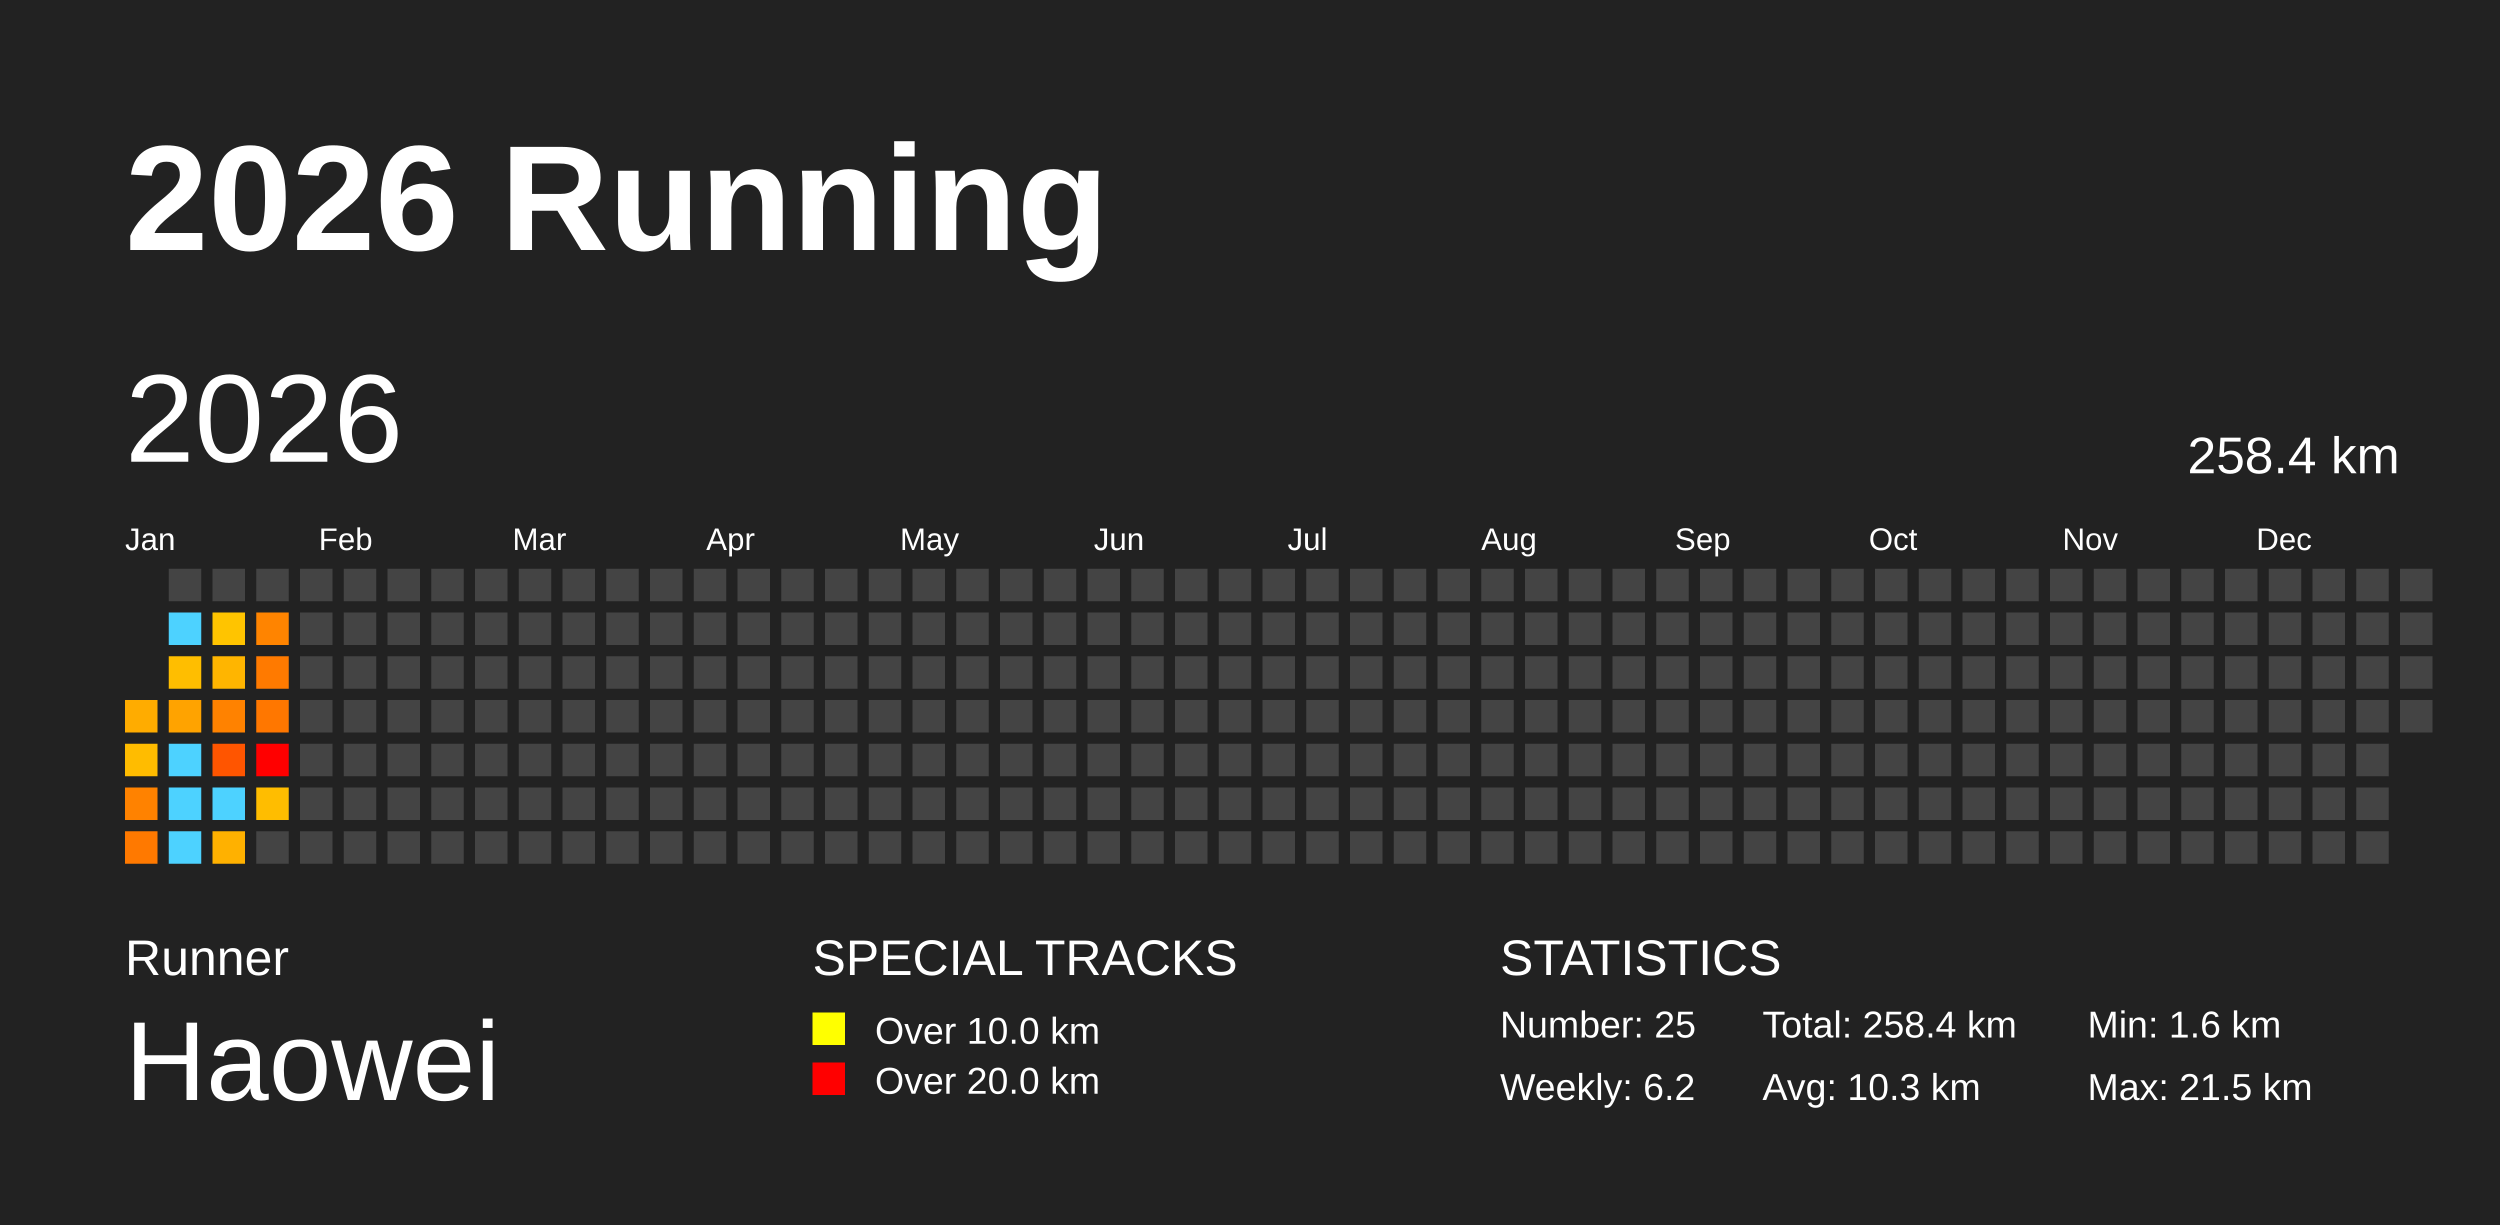
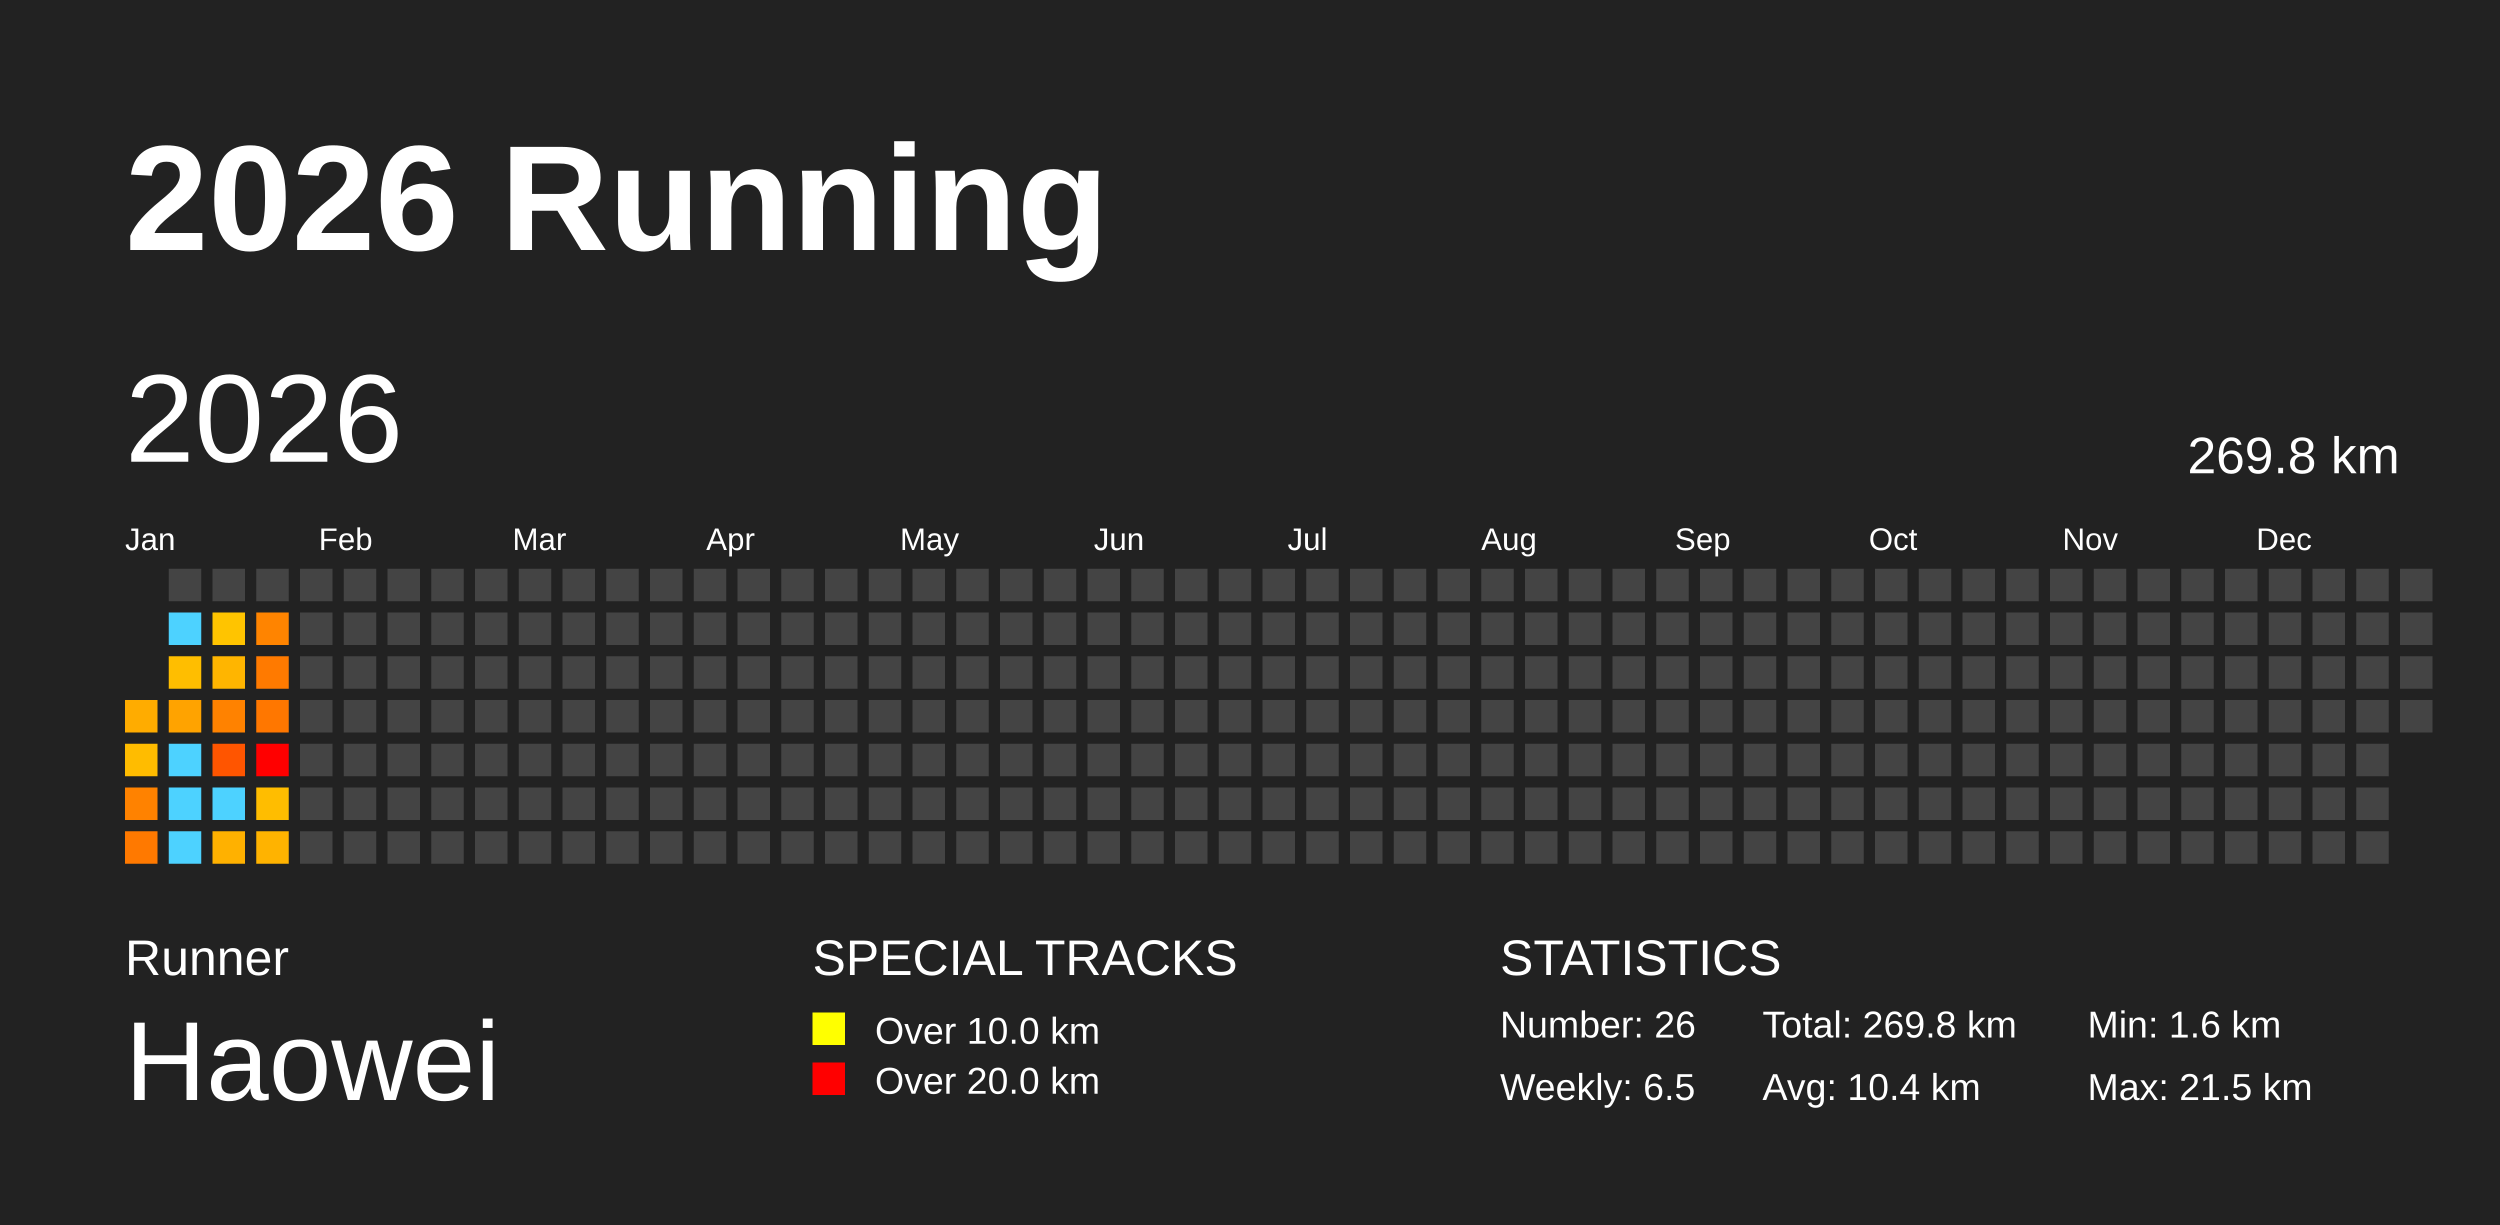
<svg xmlns="http://www.w3.org/2000/svg" baseProfile="full" height="98mm" version="1.1" viewBox="0,0,200,98" width="200mm">
  <defs />
  <rect fill="#222222" height="98" width="200" x="0" y="0" />
  <text fill="#FFFFFF" style="font-size:12px; font-family:Arial; font-weight:bold;" x="10" y="20">2026 Running</text>
  <text fill="#FFFFFF" style="font-size:4px; font-family:Arial" x="10" y="78">Runner</text>
  <text fill="#FFFFFF" style="font-size:9px; font-family:Arial" x="10" y="88">Haowei</text>
  <text fill="#FFFFFF" style="font-size:4px; font-family:Arial" x="65" y="78">SPECIAL TRACKS</text>
  <rect fill="yellow" height="2.6" width="2.6" x="65" y="81" />
  <text fill="#FFFFFF" style="font-size:3px; font-family:Arial" x="70" y="83.5">Over 10.0 km</text>
  <rect fill="red" height="2.6" width="2.6" x="65" y="85" />
  <text fill="#FFFFFF" style="font-size:3px; font-family:Arial" x="70" y="87.5">Over 20.0 km</text>
  <text fill="#FFFFFF" style="font-size:4px; font-family:Arial" x="120" y="78">STATISTICS</text>
-   <text fill="#FFFFFF" style="font-size:3px; font-family:Arial" x="120" y="83">Number: 25</text>
-   <text fill="#FFFFFF" style="font-size:3px; font-family:Arial" x="120" y="88">Weekly: 6.2</text>
-   <text fill="#FFFFFF" style="font-size:3px; font-family:Arial" x="141" y="83">Total: 258.4 km</text>
-   <text fill="#FFFFFF" style="font-size:3px; font-family:Arial" x="141" y="88">Avg: 10.3 km</text>
+   <text fill="#FFFFFF" style="font-size:3px; font-family:Arial" x="120" y="83">Number: 26</text>
+   <text fill="#FFFFFF" style="font-size:3px; font-family:Arial" x="120" y="88">Weekly: 6.5</text>
+   <text fill="#FFFFFF" style="font-size:3px; font-family:Arial" x="141" y="83">Total: 269.8 km</text>
+   <text fill="#FFFFFF" style="font-size:3px; font-family:Arial" x="141" y="88">Avg: 10.4 km</text>
  <text fill="#FFFFFF" style="font-size:3px; font-family:Arial" x="167" y="83">Min: 1.6 km</text>
  <text fill="#FFFFFF" style="font-size:3px; font-family:Arial" x="167" y="88">Max: 21.5 km</text>
  <text dominant-baseline="hanging" fill="#FFFFFF" style="font-size:10.0px; font-family:Arial;" x="10" y="30">2026</text>
-   <text dominant-baseline="hanging" fill="#FFFFFF" style="font-size:4.125px; font-family:Arial;" x="175" y="35">258.4 km</text>
+   <text dominant-baseline="hanging" fill="#FFFFFF" style="font-size:4.125px; font-family:Arial;" x="175" y="35">269.8 km</text>
  <text fill="#FFFFFF" style="font-size:2.5px; font-family:Arial" x="10.0" y="44">Jan</text>
  <text fill="#FFFFFF" style="font-size:2.5px; font-family:Arial" x="25.5" y="44">Feb</text>
  <text fill="#FFFFFF" style="font-size:2.5px; font-family:Arial" x="41.0" y="44">Mar</text>
  <text fill="#FFFFFF" style="font-size:2.5px; font-family:Arial" x="56.5" y="44">Apr</text>
  <text fill="#FFFFFF" style="font-size:2.5px; font-family:Arial" x="72.0" y="44">May</text>
  <text fill="#FFFFFF" style="font-size:2.5px; font-family:Arial" x="87.5" y="44">Jun</text>
  <text fill="#FFFFFF" style="font-size:2.5px; font-family:Arial" x="103.0" y="44">Jul</text>
  <text fill="#FFFFFF" style="font-size:2.5px; font-family:Arial" x="118.5" y="44">Aug</text>
  <text fill="#FFFFFF" style="font-size:2.5px; font-family:Arial" x="134.0" y="44">Sep</text>
  <text fill="#FFFFFF" style="font-size:2.5px; font-family:Arial" x="149.5" y="44">Oct</text>
  <text fill="#FFFFFF" style="font-size:2.5px; font-family:Arial" x="165.0" y="44">Nov</text>
  <text fill="#FFFFFF" style="font-size:2.5px; font-family:Arial" x="180.5" y="44">Dec</text>
  <rect fill="#ffac00" height="2.6" width="2.6" x="10.0" y="56.0" />
  <rect fill="#ffbc00" height="2.6" width="2.6" x="10.0" y="59.5" />
  <rect fill="#ff8200" height="2.6" width="2.6" x="10.0" y="63.0" />
  <rect fill="#ff7900" height="2.6" width="2.6" x="10.0" y="66.5" />
  <rect fill="#444444" height="2.6" width="2.6" x="13.5" y="45.5" />
  <rect fill="#4dd2ff" height="2.6" width="2.6" x="13.5" y="49.0" />
  <rect fill="#ffbe00" height="2.6" width="2.6" x="13.5" y="52.5" />
  <rect fill="#ffa300" height="2.6" width="2.6" x="13.5" y="56.0" />
  <rect fill="#4dd2ff" height="2.6" width="2.6" x="13.5" y="59.5" />
  <rect fill="#4dd2ff" height="2.6" width="2.6" x="13.5" y="63.0" />
  <rect fill="#4dd2ff" height="2.6" width="2.6" x="13.5" y="66.5" />
  <rect fill="#444444" height="2.6" width="2.6" x="17.0" y="45.5" />
  <rect fill="#ffc400" height="2.6" width="2.6" x="17.0" y="49.0" />
  <rect fill="#ffb500" height="2.6" width="2.6" x="17.0" y="52.5" />
  <rect fill="#ff8200" height="2.6" width="2.6" x="17.0" y="56.0" />
  <rect fill="#ff5500" height="2.6" width="2.6" x="17.0" y="59.5" />
  <rect fill="#4dd2ff" height="2.6" width="2.6" x="17.0" y="63.0" />
  <rect fill="#ffb100" height="2.6" width="2.6" x="17.0" y="66.5" />
  <rect fill="#444444" height="2.6" width="2.6" x="20.5" y="45.5" />
  <rect fill="#ff8400" height="2.6" width="2.6" x="20.5" y="49.0" />
  <rect fill="#ff7a00" height="2.6" width="2.6" x="20.5" y="52.5" />
  <rect fill="#ff7700" height="2.6" width="2.6" x="20.5" y="56.0" />
  <rect fill="red" height="2.6" width="2.6" x="20.5" y="59.5" />
  <rect fill="#ffbd00" height="2.6" width="2.6" x="20.5" y="63.0" />
-   <rect fill="#444444" height="2.6" width="2.6" x="20.5" y="66.5" />
+   <rect fill="#ffb300" height="2.6" width="2.6" x="20.5" y="66.5" />
  <rect fill="#444444" height="2.6" width="2.6" x="24.0" y="45.5" />
  <rect fill="#444444" height="2.6" width="2.6" x="24.0" y="49.0" />
  <rect fill="#444444" height="2.6" width="2.6" x="24.0" y="52.5" />
  <rect fill="#444444" height="2.6" width="2.6" x="24.0" y="56.0" />
  <rect fill="#444444" height="2.6" width="2.6" x="24.0" y="59.5" />
  <rect fill="#444444" height="2.6" width="2.6" x="24.0" y="63.0" />
  <rect fill="#444444" height="2.6" width="2.6" x="24.0" y="66.5" />
  <rect fill="#444444" height="2.6" width="2.6" x="27.5" y="45.5" />
  <rect fill="#444444" height="2.6" width="2.6" x="27.5" y="49.0" />
  <rect fill="#444444" height="2.6" width="2.6" x="27.5" y="52.5" />
  <rect fill="#444444" height="2.6" width="2.6" x="27.5" y="56.0" />
  <rect fill="#444444" height="2.6" width="2.6" x="27.5" y="59.5" />
  <rect fill="#444444" height="2.6" width="2.6" x="27.5" y="63.0" />
  <rect fill="#444444" height="2.6" width="2.6" x="27.5" y="66.5" />
  <rect fill="#444444" height="2.6" width="2.6" x="31.0" y="45.5" />
  <rect fill="#444444" height="2.6" width="2.6" x="31.0" y="49.0" />
  <rect fill="#444444" height="2.6" width="2.6" x="31.0" y="52.5" />
  <rect fill="#444444" height="2.6" width="2.6" x="31.0" y="56.0" />
  <rect fill="#444444" height="2.6" width="2.6" x="31.0" y="59.5" />
  <rect fill="#444444" height="2.6" width="2.6" x="31.0" y="63.0" />
  <rect fill="#444444" height="2.6" width="2.6" x="31.0" y="66.5" />
  <rect fill="#444444" height="2.6" width="2.6" x="34.5" y="45.5" />
  <rect fill="#444444" height="2.6" width="2.6" x="34.5" y="49.0" />
  <rect fill="#444444" height="2.6" width="2.6" x="34.5" y="52.5" />
  <rect fill="#444444" height="2.6" width="2.6" x="34.5" y="56.0" />
  <rect fill="#444444" height="2.6" width="2.6" x="34.5" y="59.5" />
  <rect fill="#444444" height="2.6" width="2.6" x="34.5" y="63.0" />
  <rect fill="#444444" height="2.6" width="2.6" x="34.5" y="66.5" />
  <rect fill="#444444" height="2.6" width="2.6" x="38.0" y="45.5" />
  <rect fill="#444444" height="2.6" width="2.6" x="38.0" y="49.0" />
  <rect fill="#444444" height="2.6" width="2.6" x="38.0" y="52.5" />
  <rect fill="#444444" height="2.6" width="2.6" x="38.0" y="56.0" />
  <rect fill="#444444" height="2.6" width="2.6" x="38.0" y="59.5" />
  <rect fill="#444444" height="2.6" width="2.6" x="38.0" y="63.0" />
  <rect fill="#444444" height="2.6" width="2.6" x="38.0" y="66.5" />
  <rect fill="#444444" height="2.6" width="2.6" x="41.5" y="45.5" />
  <rect fill="#444444" height="2.6" width="2.6" x="41.5" y="49.0" />
  <rect fill="#444444" height="2.6" width="2.6" x="41.5" y="52.5" />
  <rect fill="#444444" height="2.6" width="2.6" x="41.5" y="56.0" />
  <rect fill="#444444" height="2.6" width="2.6" x="41.5" y="59.5" />
  <rect fill="#444444" height="2.6" width="2.6" x="41.5" y="63.0" />
  <rect fill="#444444" height="2.6" width="2.6" x="41.5" y="66.5" />
  <rect fill="#444444" height="2.6" width="2.6" x="45.0" y="45.5" />
  <rect fill="#444444" height="2.6" width="2.6" x="45.0" y="49.0" />
  <rect fill="#444444" height="2.6" width="2.6" x="45.0" y="52.5" />
  <rect fill="#444444" height="2.6" width="2.6" x="45.0" y="56.0" />
  <rect fill="#444444" height="2.6" width="2.6" x="45.0" y="59.5" />
  <rect fill="#444444" height="2.6" width="2.6" x="45.0" y="63.0" />
  <rect fill="#444444" height="2.6" width="2.6" x="45.0" y="66.5" />
  <rect fill="#444444" height="2.6" width="2.6" x="48.5" y="45.5" />
  <rect fill="#444444" height="2.6" width="2.6" x="48.5" y="49.0" />
  <rect fill="#444444" height="2.6" width="2.6" x="48.5" y="52.5" />
  <rect fill="#444444" height="2.6" width="2.6" x="48.5" y="56.0" />
  <rect fill="#444444" height="2.6" width="2.6" x="48.5" y="59.5" />
  <rect fill="#444444" height="2.6" width="2.6" x="48.5" y="63.0" />
  <rect fill="#444444" height="2.6" width="2.6" x="48.5" y="66.5" />
  <rect fill="#444444" height="2.6" width="2.6" x="52.0" y="45.5" />
  <rect fill="#444444" height="2.6" width="2.6" x="52.0" y="49.0" />
  <rect fill="#444444" height="2.6" width="2.6" x="52.0" y="52.5" />
  <rect fill="#444444" height="2.6" width="2.6" x="52.0" y="56.0" />
  <rect fill="#444444" height="2.6" width="2.6" x="52.0" y="59.5" />
  <rect fill="#444444" height="2.6" width="2.6" x="52.0" y="63.0" />
  <rect fill="#444444" height="2.6" width="2.6" x="52.0" y="66.5" />
  <rect fill="#444444" height="2.6" width="2.6" x="55.5" y="45.5" />
  <rect fill="#444444" height="2.6" width="2.6" x="55.5" y="49.0" />
  <rect fill="#444444" height="2.6" width="2.6" x="55.5" y="52.5" />
  <rect fill="#444444" height="2.6" width="2.6" x="55.5" y="56.0" />
  <rect fill="#444444" height="2.6" width="2.6" x="55.5" y="59.5" />
  <rect fill="#444444" height="2.6" width="2.6" x="55.5" y="63.0" />
  <rect fill="#444444" height="2.6" width="2.6" x="55.5" y="66.5" />
  <rect fill="#444444" height="2.6" width="2.6" x="59.0" y="45.5" />
  <rect fill="#444444" height="2.6" width="2.6" x="59.0" y="49.0" />
  <rect fill="#444444" height="2.6" width="2.6" x="59.0" y="52.5" />
  <rect fill="#444444" height="2.6" width="2.6" x="59.0" y="56.0" />
  <rect fill="#444444" height="2.6" width="2.6" x="59.0" y="59.5" />
  <rect fill="#444444" height="2.6" width="2.6" x="59.0" y="63.0" />
  <rect fill="#444444" height="2.6" width="2.6" x="59.0" y="66.5" />
  <rect fill="#444444" height="2.6" width="2.6" x="62.5" y="45.5" />
  <rect fill="#444444" height="2.6" width="2.6" x="62.5" y="49.0" />
  <rect fill="#444444" height="2.6" width="2.6" x="62.5" y="52.5" />
  <rect fill="#444444" height="2.6" width="2.6" x="62.5" y="56.0" />
  <rect fill="#444444" height="2.6" width="2.6" x="62.5" y="59.5" />
  <rect fill="#444444" height="2.6" width="2.6" x="62.5" y="63.0" />
  <rect fill="#444444" height="2.6" width="2.6" x="62.5" y="66.5" />
  <rect fill="#444444" height="2.6" width="2.6" x="66.0" y="45.5" />
  <rect fill="#444444" height="2.6" width="2.6" x="66.0" y="49.0" />
  <rect fill="#444444" height="2.6" width="2.6" x="66.0" y="52.5" />
  <rect fill="#444444" height="2.6" width="2.6" x="66.0" y="56.0" />
  <rect fill="#444444" height="2.6" width="2.6" x="66.0" y="59.5" />
  <rect fill="#444444" height="2.6" width="2.6" x="66.0" y="63.0" />
  <rect fill="#444444" height="2.6" width="2.6" x="66.0" y="66.5" />
  <rect fill="#444444" height="2.6" width="2.6" x="69.5" y="45.5" />
  <rect fill="#444444" height="2.6" width="2.6" x="69.5" y="49.0" />
  <rect fill="#444444" height="2.6" width="2.6" x="69.5" y="52.5" />
  <rect fill="#444444" height="2.6" width="2.6" x="69.5" y="56.0" />
  <rect fill="#444444" height="2.6" width="2.6" x="69.5" y="59.5" />
  <rect fill="#444444" height="2.6" width="2.6" x="69.5" y="63.0" />
  <rect fill="#444444" height="2.6" width="2.6" x="69.5" y="66.5" />
  <rect fill="#444444" height="2.6" width="2.6" x="73.0" y="45.5" />
  <rect fill="#444444" height="2.6" width="2.6" x="73.0" y="49.0" />
  <rect fill="#444444" height="2.6" width="2.6" x="73.0" y="52.5" />
  <rect fill="#444444" height="2.6" width="2.6" x="73.0" y="56.0" />
  <rect fill="#444444" height="2.6" width="2.6" x="73.0" y="59.5" />
  <rect fill="#444444" height="2.6" width="2.6" x="73.0" y="63.0" />
  <rect fill="#444444" height="2.6" width="2.6" x="73.0" y="66.5" />
  <rect fill="#444444" height="2.6" width="2.6" x="76.5" y="45.5" />
  <rect fill="#444444" height="2.6" width="2.6" x="76.5" y="49.0" />
  <rect fill="#444444" height="2.6" width="2.6" x="76.5" y="52.5" />
  <rect fill="#444444" height="2.6" width="2.6" x="76.5" y="56.0" />
  <rect fill="#444444" height="2.6" width="2.6" x="76.5" y="59.5" />
  <rect fill="#444444" height="2.6" width="2.6" x="76.5" y="63.0" />
  <rect fill="#444444" height="2.6" width="2.6" x="76.5" y="66.5" />
  <rect fill="#444444" height="2.6" width="2.6" x="80.0" y="45.5" />
  <rect fill="#444444" height="2.6" width="2.6" x="80.0" y="49.0" />
  <rect fill="#444444" height="2.6" width="2.6" x="80.0" y="52.5" />
  <rect fill="#444444" height="2.6" width="2.6" x="80.0" y="56.0" />
  <rect fill="#444444" height="2.6" width="2.6" x="80.0" y="59.5" />
  <rect fill="#444444" height="2.6" width="2.6" x="80.0" y="63.0" />
  <rect fill="#444444" height="2.6" width="2.6" x="80.0" y="66.5" />
  <rect fill="#444444" height="2.6" width="2.6" x="83.5" y="45.5" />
  <rect fill="#444444" height="2.6" width="2.6" x="83.5" y="49.0" />
  <rect fill="#444444" height="2.6" width="2.6" x="83.5" y="52.5" />
  <rect fill="#444444" height="2.6" width="2.6" x="83.5" y="56.0" />
  <rect fill="#444444" height="2.6" width="2.6" x="83.5" y="59.5" />
  <rect fill="#444444" height="2.6" width="2.6" x="83.5" y="63.0" />
  <rect fill="#444444" height="2.6" width="2.6" x="83.5" y="66.5" />
  <rect fill="#444444" height="2.6" width="2.6" x="87.0" y="45.5" />
  <rect fill="#444444" height="2.6" width="2.6" x="87.0" y="49.0" />
  <rect fill="#444444" height="2.6" width="2.6" x="87.0" y="52.5" />
  <rect fill="#444444" height="2.6" width="2.6" x="87.0" y="56.0" />
  <rect fill="#444444" height="2.6" width="2.6" x="87.0" y="59.5" />
  <rect fill="#444444" height="2.6" width="2.6" x="87.0" y="63.0" />
  <rect fill="#444444" height="2.6" width="2.6" x="87.0" y="66.5" />
  <rect fill="#444444" height="2.6" width="2.6" x="90.5" y="45.5" />
  <rect fill="#444444" height="2.6" width="2.6" x="90.5" y="49.0" />
  <rect fill="#444444" height="2.6" width="2.6" x="90.5" y="52.5" />
  <rect fill="#444444" height="2.6" width="2.6" x="90.5" y="56.0" />
  <rect fill="#444444" height="2.6" width="2.6" x="90.5" y="59.5" />
  <rect fill="#444444" height="2.6" width="2.6" x="90.5" y="63.0" />
  <rect fill="#444444" height="2.6" width="2.6" x="90.5" y="66.5" />
  <rect fill="#444444" height="2.6" width="2.6" x="94.0" y="45.5" />
  <rect fill="#444444" height="2.6" width="2.6" x="94.0" y="49.0" />
  <rect fill="#444444" height="2.6" width="2.6" x="94.0" y="52.5" />
  <rect fill="#444444" height="2.6" width="2.6" x="94.0" y="56.0" />
  <rect fill="#444444" height="2.6" width="2.6" x="94.0" y="59.5" />
  <rect fill="#444444" height="2.6" width="2.6" x="94.0" y="63.0" />
  <rect fill="#444444" height="2.6" width="2.6" x="94.0" y="66.5" />
  <rect fill="#444444" height="2.6" width="2.6" x="97.5" y="45.5" />
  <rect fill="#444444" height="2.6" width="2.6" x="97.5" y="49.0" />
  <rect fill="#444444" height="2.6" width="2.6" x="97.5" y="52.5" />
  <rect fill="#444444" height="2.6" width="2.6" x="97.5" y="56.0" />
  <rect fill="#444444" height="2.6" width="2.6" x="97.5" y="59.5" />
  <rect fill="#444444" height="2.6" width="2.6" x="97.5" y="63.0" />
  <rect fill="#444444" height="2.6" width="2.6" x="97.5" y="66.5" />
  <rect fill="#444444" height="2.6" width="2.6" x="101.0" y="45.5" />
  <rect fill="#444444" height="2.6" width="2.6" x="101.0" y="49.0" />
  <rect fill="#444444" height="2.6" width="2.6" x="101.0" y="52.5" />
  <rect fill="#444444" height="2.6" width="2.6" x="101.0" y="56.0" />
  <rect fill="#444444" height="2.6" width="2.6" x="101.0" y="59.5" />
  <rect fill="#444444" height="2.6" width="2.6" x="101.0" y="63.0" />
  <rect fill="#444444" height="2.6" width="2.6" x="101.0" y="66.5" />
  <rect fill="#444444" height="2.6" width="2.6" x="104.5" y="45.5" />
  <rect fill="#444444" height="2.6" width="2.6" x="104.5" y="49.0" />
  <rect fill="#444444" height="2.6" width="2.6" x="104.5" y="52.5" />
  <rect fill="#444444" height="2.6" width="2.6" x="104.5" y="56.0" />
  <rect fill="#444444" height="2.6" width="2.6" x="104.5" y="59.5" />
  <rect fill="#444444" height="2.6" width="2.6" x="104.5" y="63.0" />
  <rect fill="#444444" height="2.6" width="2.6" x="104.5" y="66.5" />
  <rect fill="#444444" height="2.6" width="2.6" x="108.0" y="45.5" />
  <rect fill="#444444" height="2.6" width="2.6" x="108.0" y="49.0" />
  <rect fill="#444444" height="2.6" width="2.6" x="108.0" y="52.5" />
  <rect fill="#444444" height="2.6" width="2.6" x="108.0" y="56.0" />
  <rect fill="#444444" height="2.6" width="2.6" x="108.0" y="59.5" />
  <rect fill="#444444" height="2.6" width="2.6" x="108.0" y="63.0" />
  <rect fill="#444444" height="2.6" width="2.6" x="108.0" y="66.5" />
  <rect fill="#444444" height="2.6" width="2.6" x="111.5" y="45.5" />
  <rect fill="#444444" height="2.6" width="2.6" x="111.5" y="49.0" />
  <rect fill="#444444" height="2.6" width="2.6" x="111.5" y="52.5" />
  <rect fill="#444444" height="2.6" width="2.6" x="111.5" y="56.0" />
  <rect fill="#444444" height="2.6" width="2.6" x="111.5" y="59.5" />
  <rect fill="#444444" height="2.6" width="2.6" x="111.5" y="63.0" />
  <rect fill="#444444" height="2.6" width="2.6" x="111.5" y="66.5" />
  <rect fill="#444444" height="2.6" width="2.6" x="115.0" y="45.5" />
  <rect fill="#444444" height="2.6" width="2.6" x="115.0" y="49.0" />
  <rect fill="#444444" height="2.6" width="2.6" x="115.0" y="52.5" />
  <rect fill="#444444" height="2.6" width="2.6" x="115.0" y="56.0" />
  <rect fill="#444444" height="2.6" width="2.6" x="115.0" y="59.5" />
  <rect fill="#444444" height="2.6" width="2.6" x="115.0" y="63.0" />
  <rect fill="#444444" height="2.6" width="2.6" x="115.0" y="66.5" />
  <rect fill="#444444" height="2.6" width="2.6" x="118.5" y="45.5" />
  <rect fill="#444444" height="2.6" width="2.6" x="118.5" y="49.0" />
  <rect fill="#444444" height="2.6" width="2.6" x="118.5" y="52.5" />
  <rect fill="#444444" height="2.6" width="2.6" x="118.5" y="56.0" />
  <rect fill="#444444" height="2.6" width="2.6" x="118.5" y="59.5" />
  <rect fill="#444444" height="2.6" width="2.6" x="118.5" y="63.0" />
  <rect fill="#444444" height="2.6" width="2.6" x="118.5" y="66.5" />
  <rect fill="#444444" height="2.6" width="2.6" x="122.0" y="45.5" />
  <rect fill="#444444" height="2.6" width="2.6" x="122.0" y="49.0" />
  <rect fill="#444444" height="2.6" width="2.6" x="122.0" y="52.5" />
  <rect fill="#444444" height="2.6" width="2.6" x="122.0" y="56.0" />
  <rect fill="#444444" height="2.6" width="2.6" x="122.0" y="59.5" />
  <rect fill="#444444" height="2.6" width="2.6" x="122.0" y="63.0" />
  <rect fill="#444444" height="2.6" width="2.6" x="122.0" y="66.5" />
  <rect fill="#444444" height="2.6" width="2.6" x="125.5" y="45.5" />
  <rect fill="#444444" height="2.6" width="2.6" x="125.5" y="49.0" />
  <rect fill="#444444" height="2.6" width="2.6" x="125.5" y="52.5" />
  <rect fill="#444444" height="2.6" width="2.6" x="125.5" y="56.0" />
  <rect fill="#444444" height="2.6" width="2.6" x="125.5" y="59.5" />
  <rect fill="#444444" height="2.6" width="2.6" x="125.5" y="63.0" />
  <rect fill="#444444" height="2.6" width="2.6" x="125.5" y="66.5" />
  <rect fill="#444444" height="2.6" width="2.6" x="129.0" y="45.5" />
  <rect fill="#444444" height="2.6" width="2.6" x="129.0" y="49.0" />
  <rect fill="#444444" height="2.6" width="2.6" x="129.0" y="52.5" />
  <rect fill="#444444" height="2.6" width="2.6" x="129.0" y="56.0" />
  <rect fill="#444444" height="2.6" width="2.6" x="129.0" y="59.5" />
  <rect fill="#444444" height="2.6" width="2.6" x="129.0" y="63.0" />
  <rect fill="#444444" height="2.6" width="2.6" x="129.0" y="66.5" />
  <rect fill="#444444" height="2.6" width="2.6" x="132.5" y="45.5" />
  <rect fill="#444444" height="2.6" width="2.6" x="132.5" y="49.0" />
  <rect fill="#444444" height="2.6" width="2.6" x="132.5" y="52.5" />
  <rect fill="#444444" height="2.6" width="2.6" x="132.5" y="56.0" />
  <rect fill="#444444" height="2.6" width="2.6" x="132.5" y="59.5" />
  <rect fill="#444444" height="2.6" width="2.6" x="132.5" y="63.0" />
  <rect fill="#444444" height="2.6" width="2.6" x="132.5" y="66.5" />
  <rect fill="#444444" height="2.6" width="2.6" x="136.0" y="45.5" />
  <rect fill="#444444" height="2.6" width="2.6" x="136.0" y="49.0" />
  <rect fill="#444444" height="2.6" width="2.6" x="136.0" y="52.5" />
  <rect fill="#444444" height="2.6" width="2.6" x="136.0" y="56.0" />
  <rect fill="#444444" height="2.6" width="2.6" x="136.0" y="59.5" />
  <rect fill="#444444" height="2.6" width="2.6" x="136.0" y="63.0" />
  <rect fill="#444444" height="2.6" width="2.6" x="136.0" y="66.5" />
  <rect fill="#444444" height="2.6" width="2.6" x="139.5" y="45.5" />
  <rect fill="#444444" height="2.6" width="2.6" x="139.5" y="49.0" />
  <rect fill="#444444" height="2.6" width="2.6" x="139.5" y="52.5" />
  <rect fill="#444444" height="2.6" width="2.6" x="139.5" y="56.0" />
  <rect fill="#444444" height="2.6" width="2.6" x="139.5" y="59.5" />
  <rect fill="#444444" height="2.6" width="2.6" x="139.5" y="63.0" />
  <rect fill="#444444" height="2.6" width="2.6" x="139.5" y="66.5" />
  <rect fill="#444444" height="2.6" width="2.6" x="143.0" y="45.5" />
  <rect fill="#444444" height="2.6" width="2.6" x="143.0" y="49.0" />
  <rect fill="#444444" height="2.6" width="2.6" x="143.0" y="52.5" />
  <rect fill="#444444" height="2.6" width="2.6" x="143.0" y="56.0" />
  <rect fill="#444444" height="2.6" width="2.6" x="143.0" y="59.5" />
  <rect fill="#444444" height="2.6" width="2.6" x="143.0" y="63.0" />
  <rect fill="#444444" height="2.6" width="2.6" x="143.0" y="66.5" />
  <rect fill="#444444" height="2.6" width="2.6" x="146.5" y="45.5" />
  <rect fill="#444444" height="2.6" width="2.6" x="146.5" y="49.0" />
  <rect fill="#444444" height="2.6" width="2.6" x="146.5" y="52.5" />
  <rect fill="#444444" height="2.6" width="2.6" x="146.5" y="56.0" />
  <rect fill="#444444" height="2.6" width="2.6" x="146.5" y="59.5" />
  <rect fill="#444444" height="2.6" width="2.6" x="146.5" y="63.0" />
  <rect fill="#444444" height="2.6" width="2.6" x="146.5" y="66.5" />
  <rect fill="#444444" height="2.6" width="2.6" x="150.0" y="45.5" />
  <rect fill="#444444" height="2.6" width="2.6" x="150.0" y="49.0" />
  <rect fill="#444444" height="2.6" width="2.6" x="150.0" y="52.5" />
  <rect fill="#444444" height="2.6" width="2.6" x="150.0" y="56.0" />
  <rect fill="#444444" height="2.6" width="2.6" x="150.0" y="59.5" />
  <rect fill="#444444" height="2.6" width="2.6" x="150.0" y="63.0" />
  <rect fill="#444444" height="2.6" width="2.6" x="150.0" y="66.5" />
  <rect fill="#444444" height="2.6" width="2.6" x="153.5" y="45.5" />
  <rect fill="#444444" height="2.6" width="2.6" x="153.5" y="49.0" />
  <rect fill="#444444" height="2.6" width="2.6" x="153.5" y="52.5" />
  <rect fill="#444444" height="2.6" width="2.6" x="153.5" y="56.0" />
  <rect fill="#444444" height="2.6" width="2.6" x="153.5" y="59.5" />
  <rect fill="#444444" height="2.6" width="2.6" x="153.5" y="63.0" />
  <rect fill="#444444" height="2.6" width="2.6" x="153.5" y="66.5" />
  <rect fill="#444444" height="2.6" width="2.6" x="157.0" y="45.5" />
  <rect fill="#444444" height="2.6" width="2.6" x="157.0" y="49.0" />
  <rect fill="#444444" height="2.6" width="2.6" x="157.0" y="52.5" />
  <rect fill="#444444" height="2.6" width="2.6" x="157.0" y="56.0" />
  <rect fill="#444444" height="2.6" width="2.6" x="157.0" y="59.5" />
  <rect fill="#444444" height="2.6" width="2.6" x="157.0" y="63.0" />
  <rect fill="#444444" height="2.6" width="2.6" x="157.0" y="66.5" />
  <rect fill="#444444" height="2.6" width="2.6" x="160.5" y="45.5" />
  <rect fill="#444444" height="2.6" width="2.6" x="160.5" y="49.0" />
  <rect fill="#444444" height="2.6" width="2.6" x="160.5" y="52.5" />
  <rect fill="#444444" height="2.6" width="2.6" x="160.5" y="56.0" />
  <rect fill="#444444" height="2.6" width="2.6" x="160.5" y="59.5" />
  <rect fill="#444444" height="2.6" width="2.6" x="160.5" y="63.0" />
  <rect fill="#444444" height="2.6" width="2.6" x="160.5" y="66.5" />
  <rect fill="#444444" height="2.6" width="2.6" x="164.0" y="45.5" />
  <rect fill="#444444" height="2.6" width="2.6" x="164.0" y="49.0" />
  <rect fill="#444444" height="2.6" width="2.6" x="164.0" y="52.5" />
  <rect fill="#444444" height="2.6" width="2.6" x="164.0" y="56.0" />
  <rect fill="#444444" height="2.6" width="2.6" x="164.0" y="59.5" />
  <rect fill="#444444" height="2.6" width="2.6" x="164.0" y="63.0" />
  <rect fill="#444444" height="2.6" width="2.6" x="164.0" y="66.5" />
  <rect fill="#444444" height="2.6" width="2.6" x="167.5" y="45.5" />
  <rect fill="#444444" height="2.6" width="2.6" x="167.5" y="49.0" />
  <rect fill="#444444" height="2.6" width="2.6" x="167.5" y="52.5" />
  <rect fill="#444444" height="2.6" width="2.6" x="167.5" y="56.0" />
  <rect fill="#444444" height="2.6" width="2.6" x="167.5" y="59.5" />
  <rect fill="#444444" height="2.6" width="2.6" x="167.5" y="63.0" />
  <rect fill="#444444" height="2.6" width="2.6" x="167.5" y="66.5" />
  <rect fill="#444444" height="2.6" width="2.6" x="171.0" y="45.5" />
  <rect fill="#444444" height="2.6" width="2.6" x="171.0" y="49.0" />
  <rect fill="#444444" height="2.6" width="2.6" x="171.0" y="52.5" />
  <rect fill="#444444" height="2.6" width="2.6" x="171.0" y="56.0" />
  <rect fill="#444444" height="2.6" width="2.6" x="171.0" y="59.5" />
  <rect fill="#444444" height="2.6" width="2.6" x="171.0" y="63.0" />
  <rect fill="#444444" height="2.6" width="2.6" x="171.0" y="66.5" />
  <rect fill="#444444" height="2.6" width="2.6" x="174.5" y="45.5" />
  <rect fill="#444444" height="2.6" width="2.6" x="174.5" y="49.0" />
  <rect fill="#444444" height="2.6" width="2.6" x="174.5" y="52.5" />
  <rect fill="#444444" height="2.6" width="2.6" x="174.5" y="56.0" />
  <rect fill="#444444" height="2.6" width="2.6" x="174.5" y="59.5" />
  <rect fill="#444444" height="2.6" width="2.6" x="174.5" y="63.0" />
  <rect fill="#444444" height="2.6" width="2.6" x="174.5" y="66.5" />
  <rect fill="#444444" height="2.6" width="2.6" x="178.0" y="45.5" />
  <rect fill="#444444" height="2.6" width="2.6" x="178.0" y="49.0" />
  <rect fill="#444444" height="2.6" width="2.6" x="178.0" y="52.5" />
  <rect fill="#444444" height="2.6" width="2.6" x="178.0" y="56.0" />
  <rect fill="#444444" height="2.6" width="2.6" x="178.0" y="59.5" />
  <rect fill="#444444" height="2.6" width="2.6" x="178.0" y="63.0" />
  <rect fill="#444444" height="2.6" width="2.6" x="178.0" y="66.5" />
  <rect fill="#444444" height="2.6" width="2.6" x="181.5" y="45.5" />
  <rect fill="#444444" height="2.6" width="2.6" x="181.5" y="49.0" />
  <rect fill="#444444" height="2.6" width="2.6" x="181.5" y="52.5" />
  <rect fill="#444444" height="2.6" width="2.6" x="181.5" y="56.0" />
  <rect fill="#444444" height="2.6" width="2.6" x="181.5" y="59.5" />
  <rect fill="#444444" height="2.6" width="2.6" x="181.5" y="63.0" />
  <rect fill="#444444" height="2.6" width="2.6" x="181.5" y="66.5" />
  <rect fill="#444444" height="2.6" width="2.6" x="185.0" y="45.5" />
  <rect fill="#444444" height="2.6" width="2.6" x="185.0" y="49.0" />
  <rect fill="#444444" height="2.6" width="2.6" x="185.0" y="52.5" />
  <rect fill="#444444" height="2.6" width="2.6" x="185.0" y="56.0" />
  <rect fill="#444444" height="2.6" width="2.6" x="185.0" y="59.5" />
  <rect fill="#444444" height="2.6" width="2.6" x="185.0" y="63.0" />
  <rect fill="#444444" height="2.6" width="2.6" x="185.0" y="66.5" />
  <rect fill="#444444" height="2.6" width="2.6" x="188.5" y="45.5" />
  <rect fill="#444444" height="2.6" width="2.6" x="188.5" y="49.0" />
  <rect fill="#444444" height="2.6" width="2.6" x="188.5" y="52.5" />
  <rect fill="#444444" height="2.6" width="2.6" x="188.5" y="56.0" />
  <rect fill="#444444" height="2.6" width="2.6" x="188.5" y="59.5" />
  <rect fill="#444444" height="2.6" width="2.6" x="188.5" y="63.0" />
  <rect fill="#444444" height="2.6" width="2.6" x="188.5" y="66.5" />
  <rect fill="#444444" height="2.6" width="2.6" x="192.0" y="45.5" />
  <rect fill="#444444" height="2.6" width="2.6" x="192.0" y="49.0" />
  <rect fill="#444444" height="2.6" width="2.6" x="192.0" y="52.5" />
  <rect fill="#444444" height="2.6" width="2.6" x="192.0" y="56.0" />
</svg>
